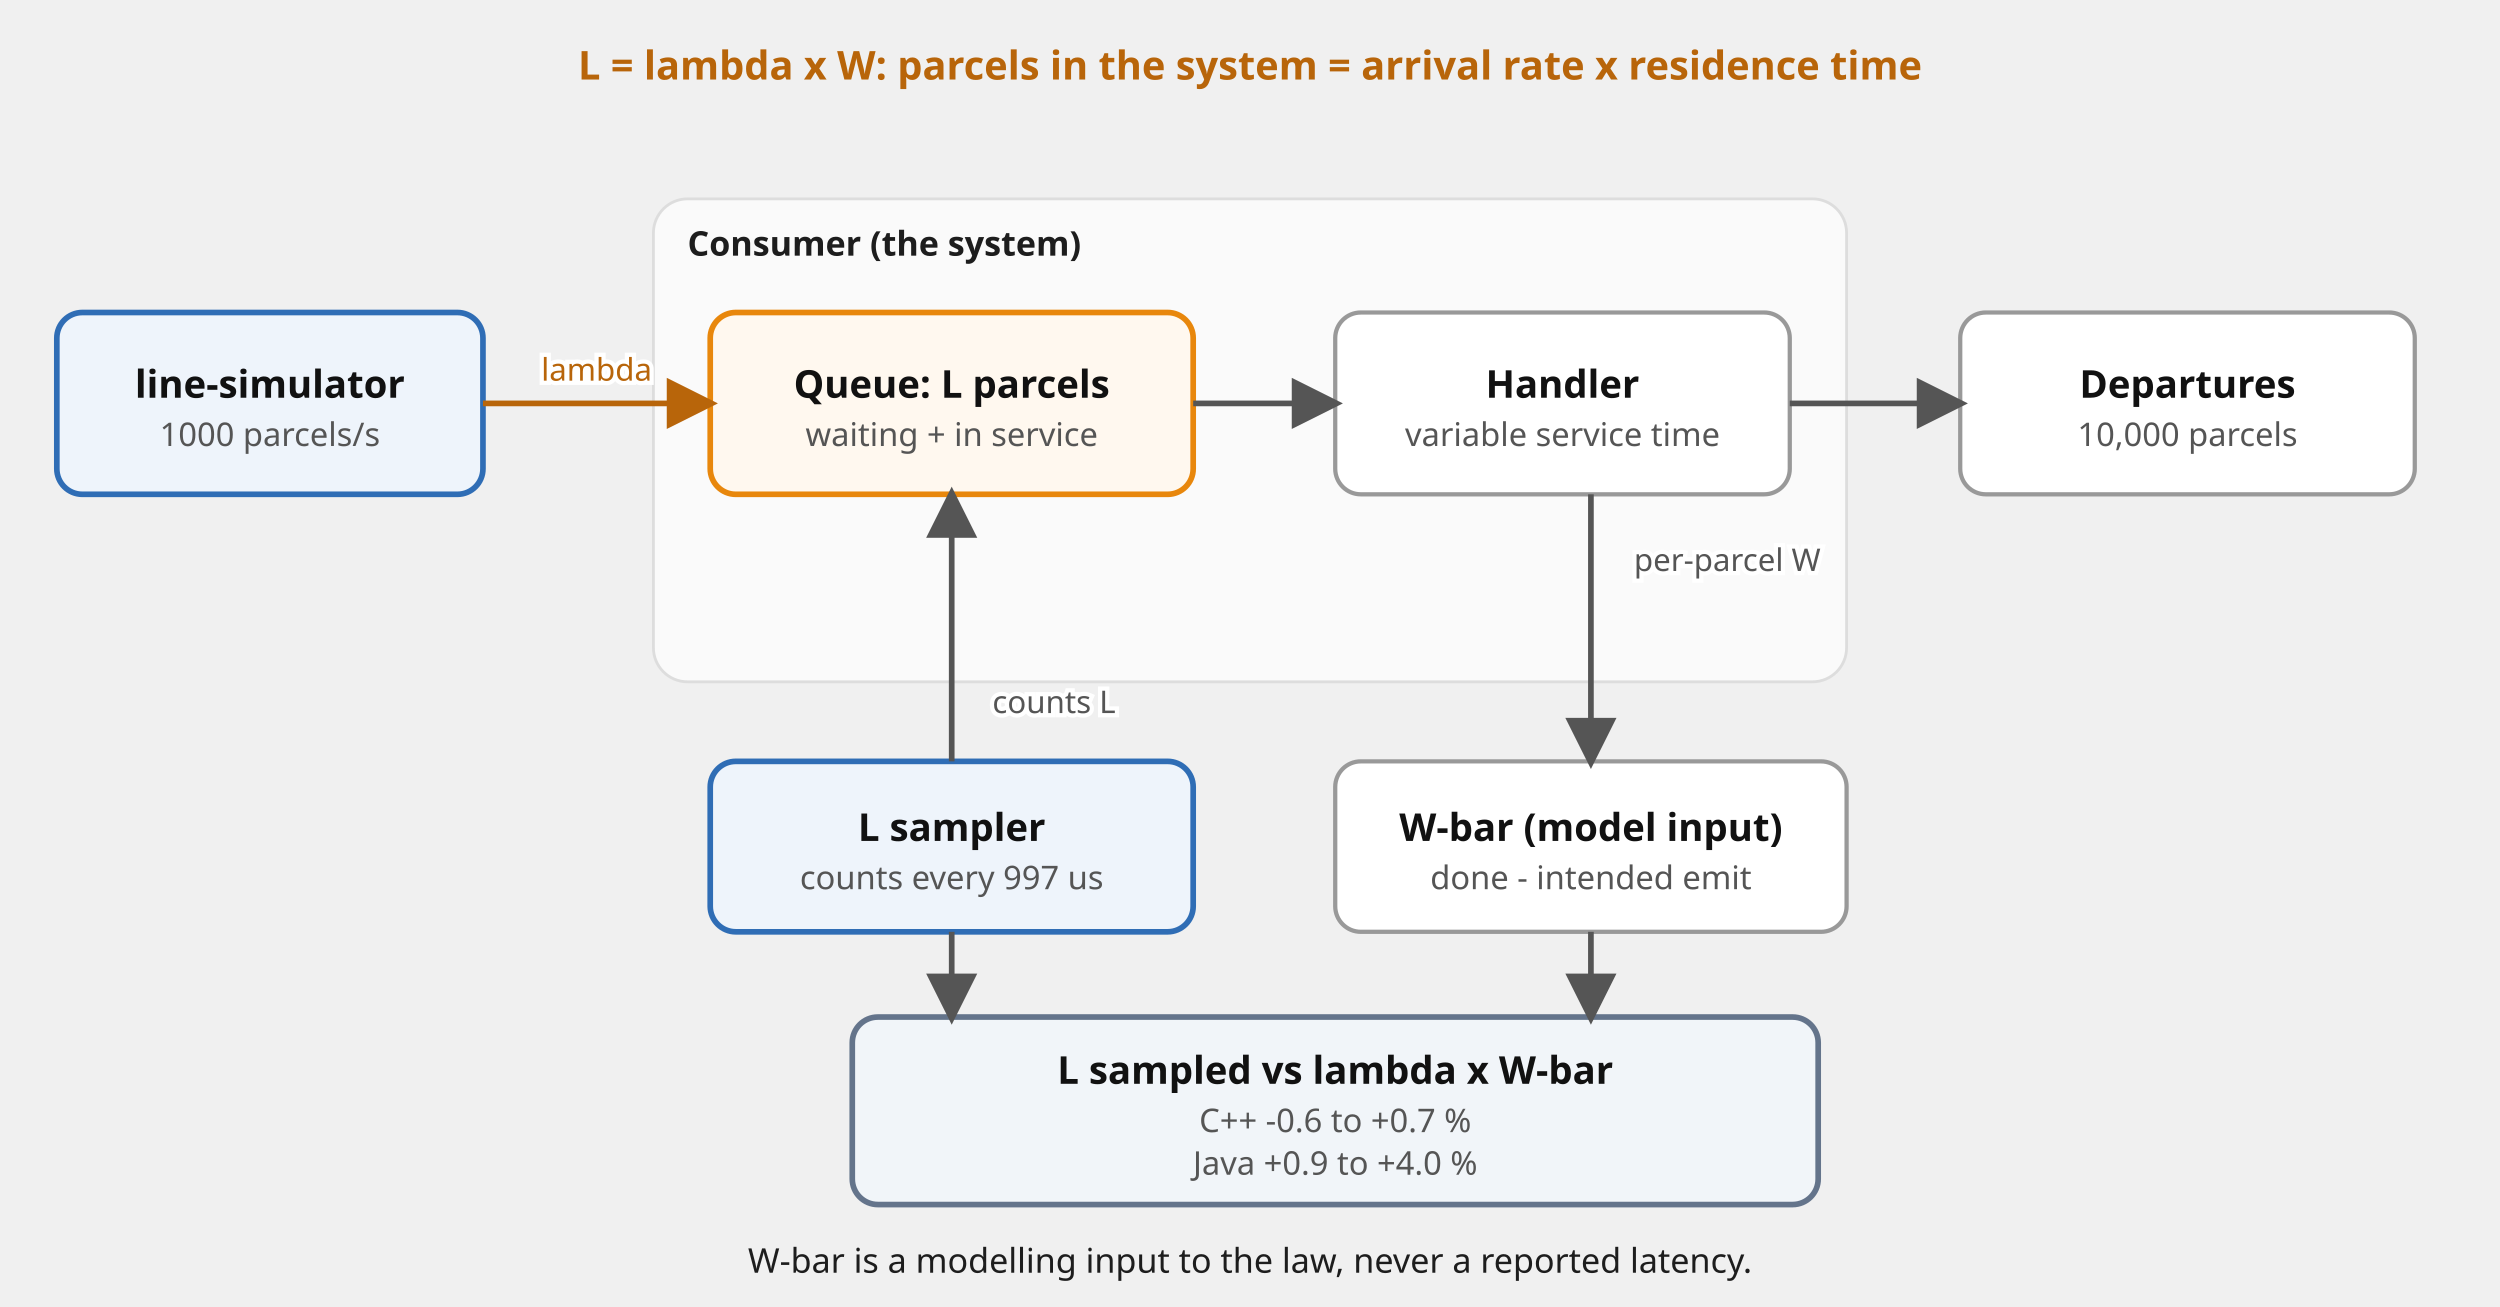
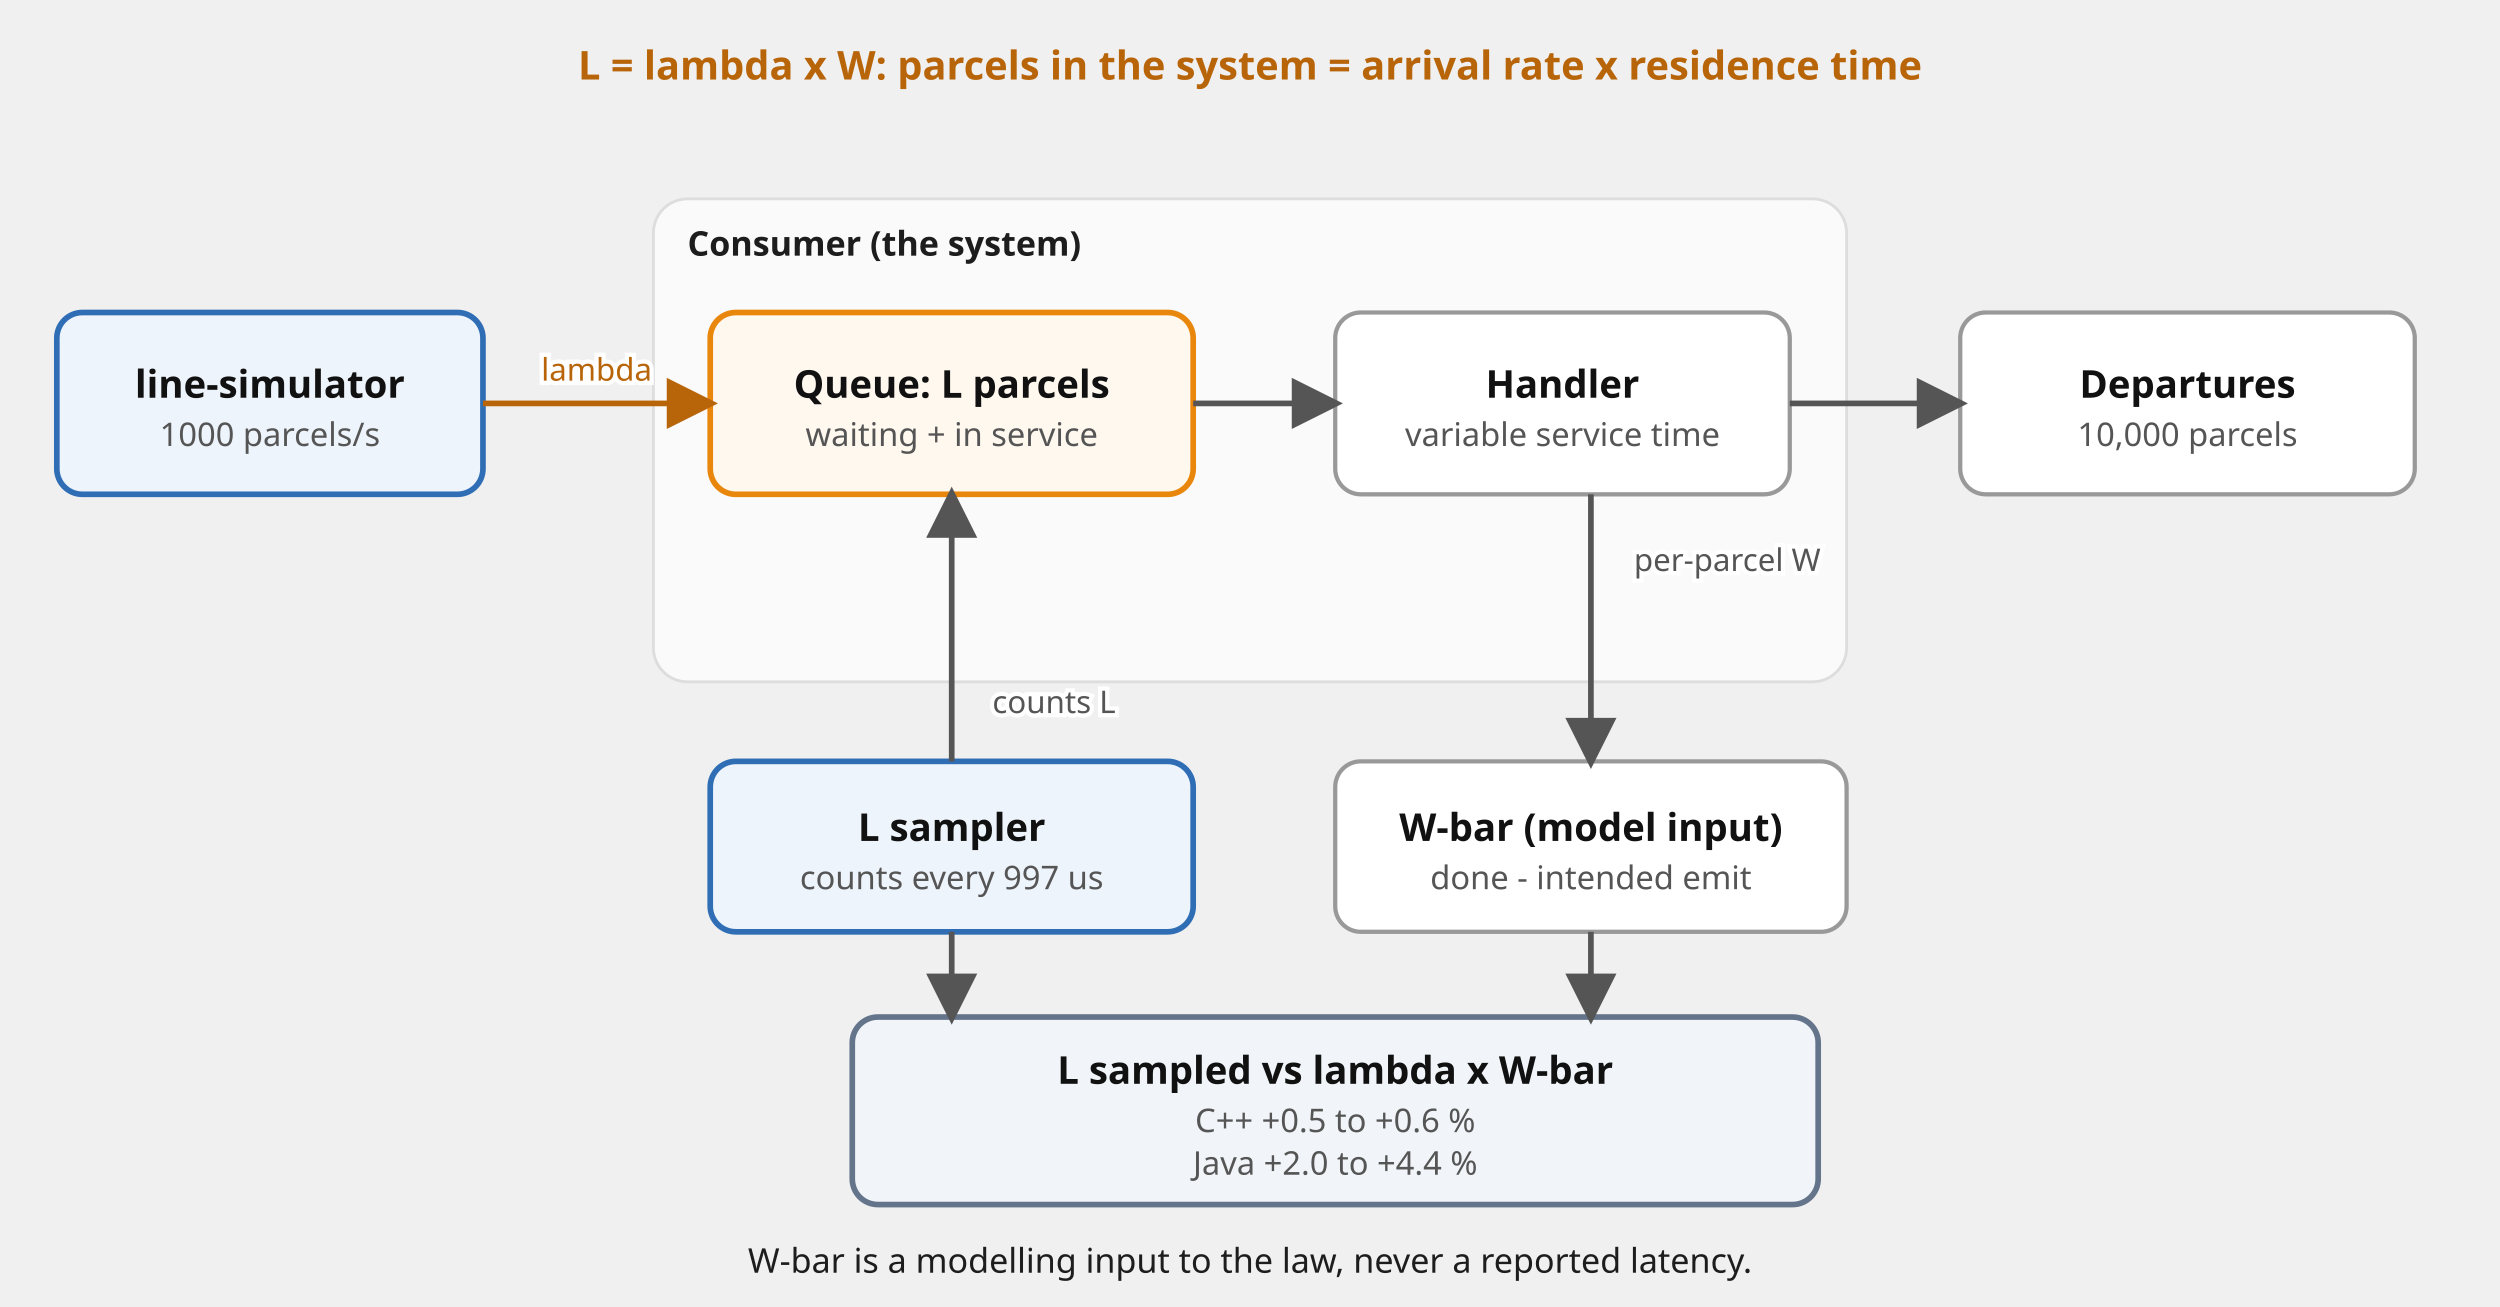
<svg xmlns="http://www.w3.org/2000/svg" viewBox="0 0 880 460" font-family="'Red Hat Text', system-ui, sans-serif" role="img">
  <defs>
    <marker id="a" viewBox="0 0 10 10" refX="8.5" refY="5" markerWidth="9" markerHeight="9" orient="auto-start-reverse">
      <path d="M0,0 L10,5 L0,10 z" fill="#555" />
    </marker>
    <marker id="am" viewBox="0 0 10 10" refX="8.5" refY="5" markerWidth="9" markerHeight="9" orient="auto-start-reverse">
      <path d="M0,0 L10,5 L0,10 z" fill="#b8650a" />
    </marker>
  </defs>
  <rect x="230" y="70" width="420" height="170" rx="12" fill="#fafafa" stroke="#ddd" />
  <text x="242" y="90" font-size="12" font-weight="700" fill="#1d1d1d">Consumer (the system)</text>
  <rect x="20" y="110" width="150" height="64" rx="9" fill="#eef4fb" stroke="#2f6db5" stroke-width="2" />
  <text x="95.0" y="140.0" font-size="13.5" font-weight="700" fill="#111111" text-anchor="middle">line-simulator</text>
  <text x="95.0" y="157.0" font-size="11.5" fill="#555555" text-anchor="middle">1000 parcels/s</text>
  <rect x="250" y="110" width="170" height="64" rx="9" fill="#fff8ef" stroke="#e8870c" stroke-width="2" />
  <text x="335.0" y="140.0" font-size="13.5" font-weight="700" fill="#111111" text-anchor="middle">Queue: L parcels</text>
  <text x="335.0" y="157.0" font-size="11.5" fill="#555555" text-anchor="middle">waiting + in service</text>
  <rect x="470" y="110" width="160" height="64" rx="9" fill="#ffffff" stroke="#999999" stroke-width="1.5" />
  <text x="550.0" y="140.0" font-size="13.5" font-weight="700" fill="#111111" text-anchor="middle">Handler</text>
  <text x="550.0" y="157.0" font-size="11.5" fill="#555555" text-anchor="middle">variable service time</text>
  <rect x="690" y="110" width="160" height="64" rx="9" fill="#ffffff" stroke="#999999" stroke-width="1.5" />
  <text x="770.0" y="140.0" font-size="13.5" font-weight="700" fill="#111111" text-anchor="middle">Departures</text>
  <text x="770.0" y="157.0" font-size="11.5" fill="#555555" text-anchor="middle">10,000 parcels</text>
  <rect x="250" y="268" width="170" height="60" rx="9" fill="#eef4fb" stroke="#2f6db5" stroke-width="2" />
  <text x="335.0" y="296.0" font-size="13.5" font-weight="700" fill="#111111" text-anchor="middle">L sampler</text>
  <text x="335.0" y="313.0" font-size="11.5" fill="#555555" text-anchor="middle">counts every 997 us</text>
  <rect x="470" y="268" width="180" height="60" rx="9" fill="#ffffff" stroke="#999999" stroke-width="1.5" />
  <text x="560.0" y="296.0" font-size="13.5" font-weight="700" fill="#111111" text-anchor="middle">W-bar (model input)</text>
  <text x="560.0" y="313.0" font-size="11.5" fill="#555555" text-anchor="middle">done - intended emit</text>
  <rect x="300" y="358" width="340" height="66" rx="9" fill="#f1f5f9" stroke="#64748b" stroke-width="2" />
  <text x="470.0" y="381.5" font-size="13.5" font-weight="700" fill="#111111" text-anchor="middle">L sampled vs lambda x W-bar</text>
-   <text x="470.0" y="398.5" font-size="11.5" fill="#555555" text-anchor="middle">C++  -0.6 to +0.7 %</text>
-   <text x="470.0" y="413.5" font-size="11.5" fill="#555555" text-anchor="middle">Java +0.9 to +4.0 %</text>
+   <text x="470.0" y="398.5" font-size="11.5" fill="#555555" text-anchor="middle">C++  +0.5 to +0.6 %</text>
+   <text x="470.0" y="413.5" font-size="11.5" fill="#555555" text-anchor="middle">Java +2.0 to +4.4 %</text>
  <path d="M170,142 L250,142" fill="none" stroke="#b8650a" stroke-width="2" marker-end="url(#am)" />
  <text x="210.0" y="134.0" font-size="11" fill="#ffffff" stroke="#ffffff" stroke-width="3" paint-order="stroke" text-anchor="middle">lambda</text>
  <text x="210.0" y="134.0" font-size="11" fill="#b8650a" text-anchor="middle">lambda</text>
  <path d="M420,142 L470,142" fill="none" stroke="#555" stroke-width="2" marker-end="url(#a)" />
  <path d="M630,142 L690,142" fill="none" stroke="#555" stroke-width="2" marker-end="url(#a)" />
  <path d="M335,268 L335,174" fill="none" stroke="#555" stroke-width="2" marker-end="url(#a)" />
  <text x="371.0" y="251.0" font-size="11" fill="#ffffff" stroke="#ffffff" stroke-width="3" paint-order="stroke" text-anchor="middle">counts L</text>
  <text x="371.0" y="251.0" font-size="11" fill="#555" text-anchor="middle">counts L</text>
  <path d="M560,174 L560,268" fill="none" stroke="#555" stroke-width="2" marker-end="url(#a)" />
  <text x="608.0" y="201.0" font-size="11" fill="#ffffff" stroke="#ffffff" stroke-width="3" paint-order="stroke" text-anchor="middle">per-parcel W</text>
  <text x="608.0" y="201.0" font-size="11" fill="#555" text-anchor="middle">per-parcel W</text>
  <path d="M335,328 L335,358" fill="none" stroke="#555" stroke-width="2" marker-end="url(#a)" />
  <path d="M560,328 L560,358" fill="none" stroke="#555" stroke-width="2" marker-end="url(#a)" />
  <text x="440" y="28" font-size="14" fill="#b8650a" text-anchor="middle" font-weight="700">L = lambda x W: parcels in the system = arrival rate x residence time</text>
  <text x="440" y="448" font-size="12" fill="#1d1d1d" text-anchor="middle">W-bar is a modelling input to the law, never a reported latency.</text>
</svg>
